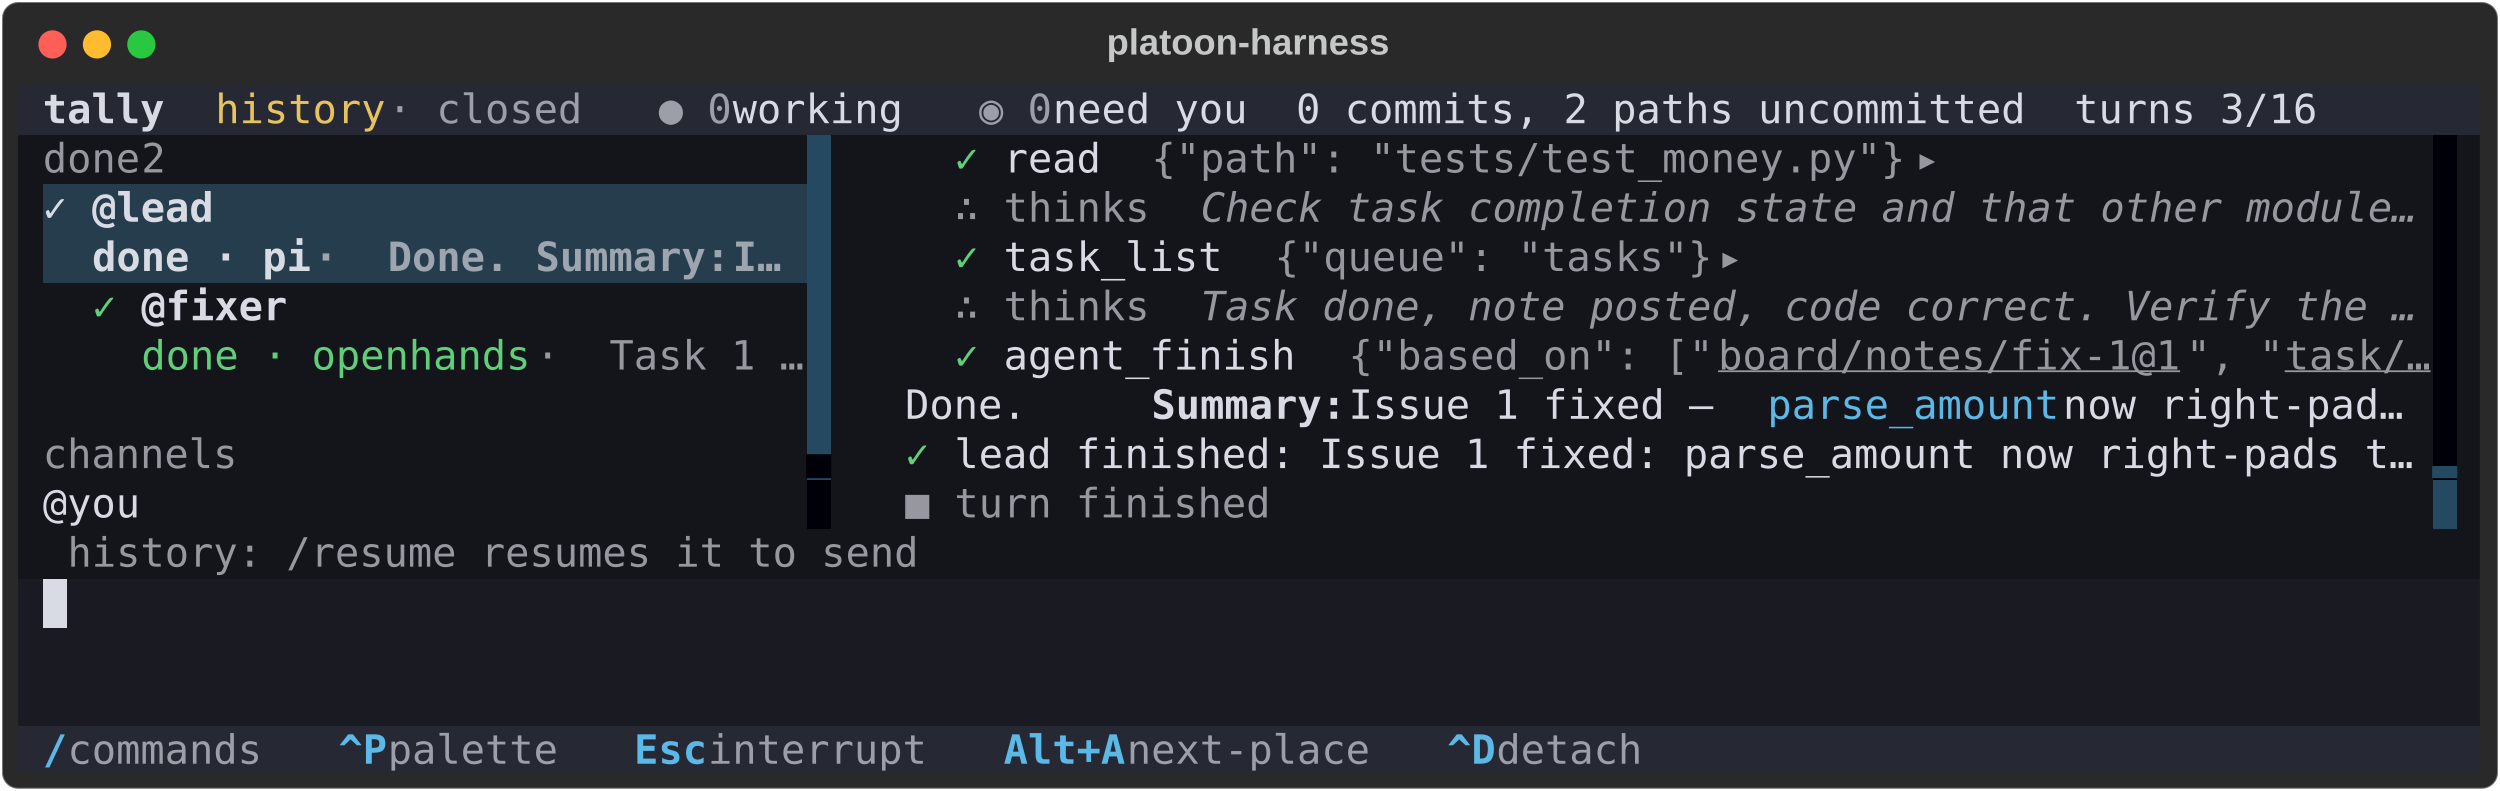
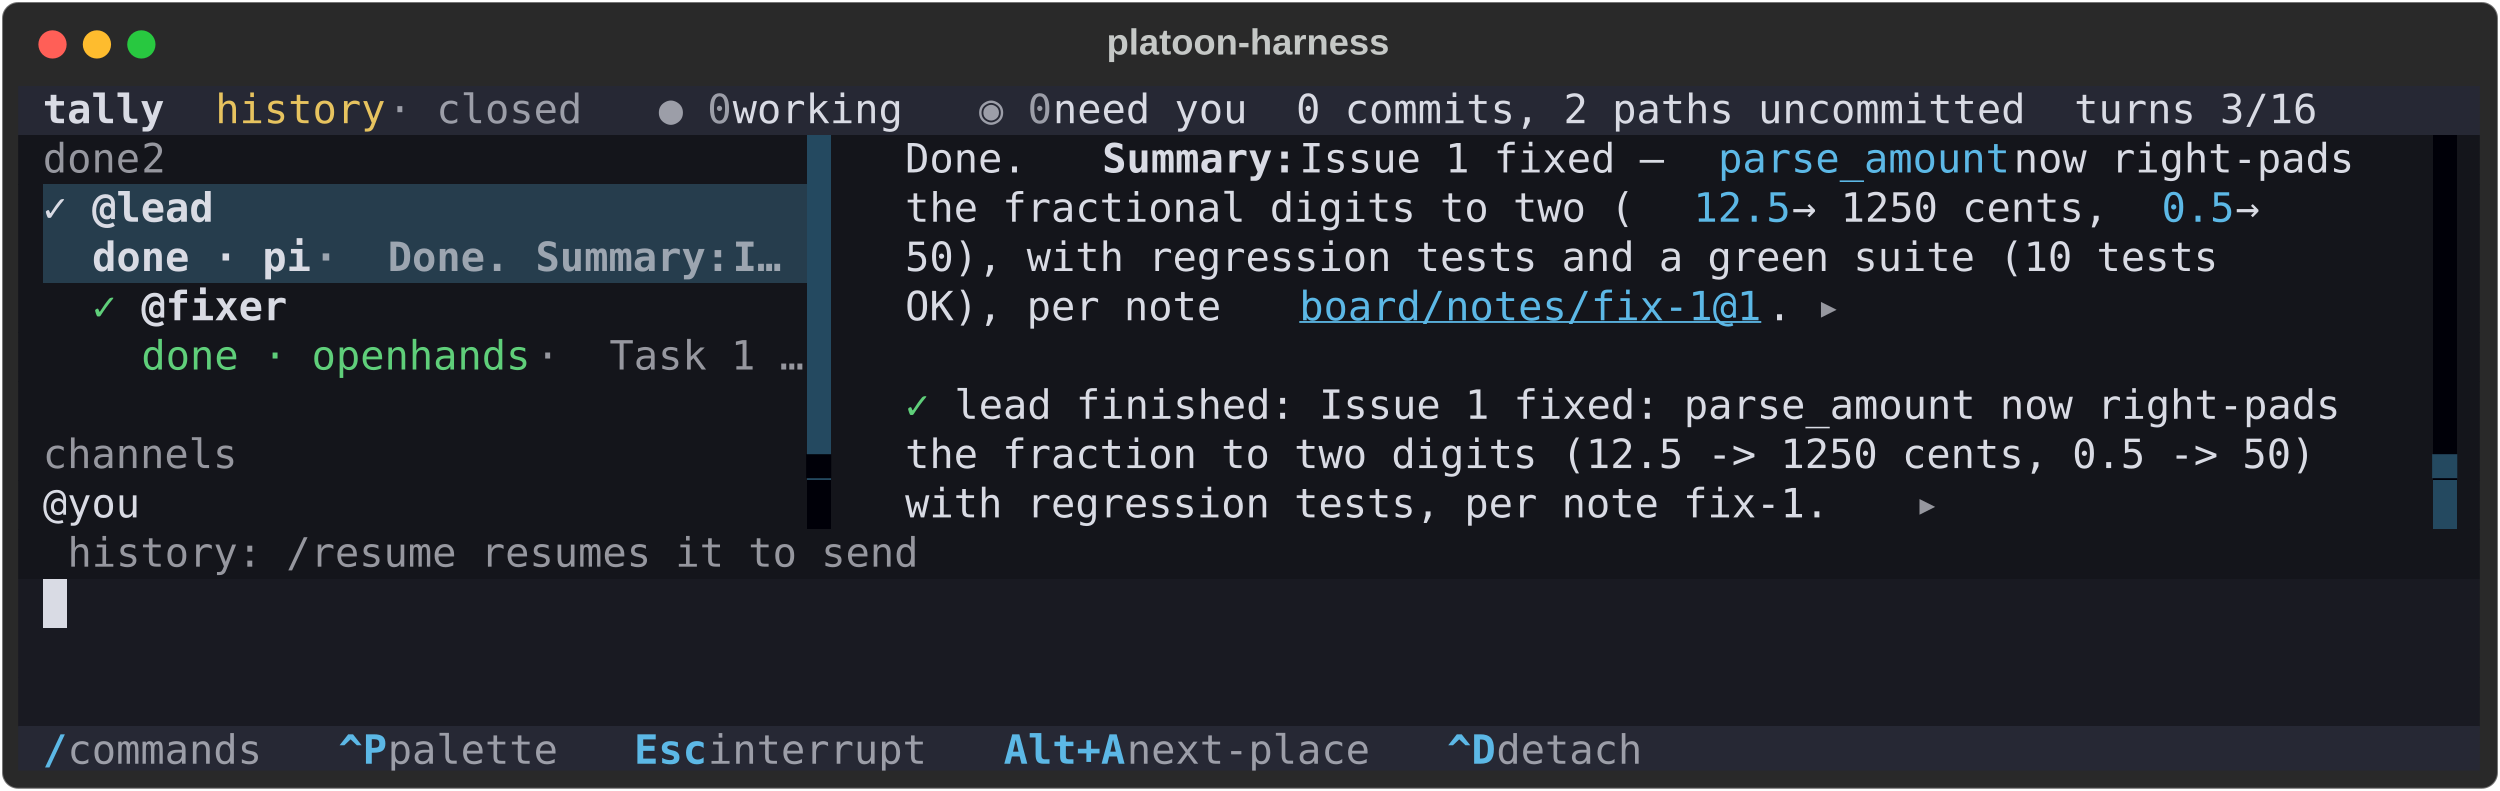
<svg xmlns="http://www.w3.org/2000/svg" class="rich-terminal" viewBox="0 0 1238 391.6">
  <style>

    @font-face {
        font-family: "Fira Code";
        src: local("FiraCode-Regular"),
                url("https://cdnjs.cloudflare.com/ajax/libs/firacode/6.2.0/woff2/FiraCode-Regular.woff2") format("woff2"),
                url("https://cdnjs.cloudflare.com/ajax/libs/firacode/6.2.0/woff/FiraCode-Regular.woff") format("woff");
        font-style: normal;
        font-weight: 400;
    }
    @font-face {
        font-family: "Fira Code";
        src: local("FiraCode-Bold"),
                url("https://cdnjs.cloudflare.com/ajax/libs/firacode/6.2.0/woff2/FiraCode-Bold.woff2") format("woff2"),
                url("https://cdnjs.cloudflare.com/ajax/libs/firacode/6.2.0/woff/FiraCode-Bold.woff") format("woff");
        font-style: bold;
        font-weight: 700;
    }

-     .terminal-1933300538-matrix {
+     .terminal-4139221237-matrix {
        font-family: Fira Code, monospace;
        font-size: 20px;
        line-height: 24.4px;
        font-variant-east-asian: full-width;
    }

-     .terminal-1933300538-title {
+     .terminal-4139221237-title {
        font-size: 18px;
        font-weight: bold;
        font-family: arial;
    }

-     .terminal-1933300538-r1 { fill: #c5c8c6 }
- .terminal-1933300538-r2 { fill: #d9dbe4;font-weight: bold }
- .terminal-1933300538-r3 { fill: #d9dbe4 }
- .terminal-1933300538-r4 { fill: #e7c35f }
- .terminal-1933300538-r5 { fill: #9c9ea8 }
- .terminal-1933300538-r6 { fill: #96979f }
- .terminal-1933300538-r7 { fill: #14151b }
- .terminal-1933300538-r8 { fill: #5fcf7a }
- .terminal-1933300538-r9 { fill: #96979f;font-style: italic; }
- .terminal-1933300538-r10 { fill: #9ca5b0;font-weight: bold }
- .terminal-1933300538-r11 { fill: #96979f;text-decoration: underline; }
- .terminal-1933300538-r12 { fill: #5cb8e6 }
- .terminal-1933300538-r13 { fill: #000008 }
- .terminal-1933300538-r14 { fill: #244960 }
- .terminal-1933300538-r15 { fill: #5cb8e6;font-weight: bold }
+     .terminal-4139221237-r1 { fill: #c5c8c6 }
+ .terminal-4139221237-r2 { fill: #d9dbe4;font-weight: bold }
+ .terminal-4139221237-r3 { fill: #d9dbe4 }
+ .terminal-4139221237-r4 { fill: #e7c35f }
+ .terminal-4139221237-r5 { fill: #9c9ea8 }
+ .terminal-4139221237-r6 { fill: #96979f }
+ .terminal-4139221237-r7 { fill: #14151b }
+ .terminal-4139221237-r8 { fill: #5cb8e6 }
+ .terminal-4139221237-r9 { fill: #9ca5b0;font-weight: bold }
+ .terminal-4139221237-r10 { fill: #5fcf7a }
+ .terminal-4139221237-r11 { fill: #5cb8e6;text-decoration: underline; }
+ .terminal-4139221237-r12 { fill: #000008 }
+ .terminal-4139221237-r13 { fill: #244960 }
+ .terminal-4139221237-r14 { fill: #5cb8e6;font-weight: bold }
    </style>
  <defs>
-     <clipPath id="terminal-1933300538-clip-terminal">
+     <clipPath id="terminal-4139221237-clip-terminal">
      <rect x="0" y="0" width="1219.0" height="340.6" />
    </clipPath>
-     <clipPath id="terminal-1933300538-line-0">
+     <clipPath id="terminal-4139221237-line-0">
      <rect x="0" y="1.5" width="1220" height="24.65" />
    </clipPath>
-     <clipPath id="terminal-1933300538-line-1">
+     <clipPath id="terminal-4139221237-line-1">
      <rect x="0" y="25.9" width="1220" height="24.65" />
    </clipPath>
-     <clipPath id="terminal-1933300538-line-2">
+     <clipPath id="terminal-4139221237-line-2">
      <rect x="0" y="50.3" width="1220" height="24.65" />
    </clipPath>
-     <clipPath id="terminal-1933300538-line-3">
+     <clipPath id="terminal-4139221237-line-3">
      <rect x="0" y="74.7" width="1220" height="24.65" />
    </clipPath>
-     <clipPath id="terminal-1933300538-line-4">
+     <clipPath id="terminal-4139221237-line-4">
      <rect x="0" y="99.1" width="1220" height="24.65" />
    </clipPath>
-     <clipPath id="terminal-1933300538-line-5">
+     <clipPath id="terminal-4139221237-line-5">
      <rect x="0" y="123.5" width="1220" height="24.65" />
    </clipPath>
-     <clipPath id="terminal-1933300538-line-6">
+     <clipPath id="terminal-4139221237-line-6">
      <rect x="0" y="147.9" width="1220" height="24.65" />
    </clipPath>
-     <clipPath id="terminal-1933300538-line-7">
+     <clipPath id="terminal-4139221237-line-7">
      <rect x="0" y="172.3" width="1220" height="24.65" />
    </clipPath>
-     <clipPath id="terminal-1933300538-line-8">
+     <clipPath id="terminal-4139221237-line-8">
      <rect x="0" y="196.7" width="1220" height="24.65" />
    </clipPath>
-     <clipPath id="terminal-1933300538-line-9">
+     <clipPath id="terminal-4139221237-line-9">
      <rect x="0" y="221.1" width="1220" height="24.65" />
    </clipPath>
-     <clipPath id="terminal-1933300538-line-10">
+     <clipPath id="terminal-4139221237-line-10">
      <rect x="0" y="245.5" width="1220" height="24.65" />
    </clipPath>
-     <clipPath id="terminal-1933300538-line-11">
+     <clipPath id="terminal-4139221237-line-11">
      <rect x="0" y="269.9" width="1220" height="24.65" />
    </clipPath>
-     <clipPath id="terminal-1933300538-line-12">
+     <clipPath id="terminal-4139221237-line-12">
      <rect x="0" y="294.3" width="1220" height="24.65" />
    </clipPath>
  </defs>
  <rect fill="#292929" stroke="rgba(255,255,255,0.35)" stroke-width="1" x="1" y="1" width="1236" height="389.6" rx="8" />
-   <text class="terminal-1933300538-title" fill="#c5c8c6" text-anchor="middle" x="618" y="27">platoon-harness</text>
+   <text class="terminal-4139221237-title" fill="#c5c8c6" text-anchor="middle" x="618" y="27">platoon-harness</text>
  <g transform="translate(26,22)">
    <circle cx="0" cy="0" r="7" fill="#ff5f57" />
    <circle cx="22" cy="0" r="7" fill="#febc2e" />
    <circle cx="44" cy="0" r="7" fill="#28c840" />
  </g>
-   <g transform="translate(9, 41)" clip-path="url(#terminal-1933300538-clip-terminal)">
+   <g transform="translate(9, 41)" clip-path="url(#terminal-4139221237-clip-terminal)">
    <rect fill="#262834" x="0" y="1.5" width="12.2" height="24.65" shape-rendering="crispEdges" />
    <rect fill="#262834" x="12.2" y="1.5" width="61" height="24.65" shape-rendering="crispEdges" />
    <rect fill="#262834" x="73.2" y="1.5" width="24.4" height="24.65" shape-rendering="crispEdges" />
    <rect fill="#262834" x="97.6" y="1.5" width="85.4" height="24.65" shape-rendering="crispEdges" />
    <rect fill="#262834" x="183" y="1.5" width="109.8" height="24.65" shape-rendering="crispEdges" />
    <rect fill="#262834" x="292.8" y="1.5" width="24.4" height="24.65" shape-rendering="crispEdges" />
    <rect fill="#262834" x="317.2" y="1.5" width="36.6" height="24.65" shape-rendering="crispEdges" />
    <rect fill="#262834" x="353.8" y="1.5" width="122" height="24.65" shape-rendering="crispEdges" />
    <rect fill="#262834" x="475.8" y="1.5" width="36.6" height="24.65" shape-rendering="crispEdges" />
    <rect fill="#262834" x="512.4" y="1.5" width="646.6" height="24.65" shape-rendering="crispEdges" />
    <rect fill="#262834" x="1159" y="1.5" width="61" height="24.65" shape-rendering="crispEdges" />
    <rect fill="#14151b" x="0" y="25.9" width="12.2" height="24.65" shape-rendering="crispEdges" />
    <rect fill="#14151b" x="12.2" y="25.9" width="48.8" height="24.65" shape-rendering="crispEdges" />
    <rect fill="#14151b" x="61" y="25.9" width="36.6" height="24.65" shape-rendering="crispEdges" />
    <rect fill="#14151b" x="97.6" y="25.9" width="292.8" height="24.65" shape-rendering="crispEdges" />
    <rect fill="#244960" x="390.4" y="25.9" width="12.2" height="24.65" shape-rendering="crispEdges" />
    <rect fill="#14151b" x="402.6" y="25.9" width="12.2" height="24.65" shape-rendering="crispEdges" />
    <rect fill="#14151b" x="414.8" y="25.9" width="0" height="24.65" shape-rendering="crispEdges" />
-     <rect fill="#14151b" x="414.8" y="25.9" width="24.4" height="24.65" shape-rendering="crispEdges" />
-     <rect fill="#14151b" x="439.2" y="25.9" width="24.4" height="24.65" shape-rendering="crispEdges" />
-     <rect fill="#14151b" x="463.6" y="25.9" width="24.4" height="24.65" shape-rendering="crispEdges" />
-     <rect fill="#14151b" x="488" y="25.9" width="73.2" height="24.65" shape-rendering="crispEdges" />
-     <rect fill="#14151b" x="561.2" y="25.9" width="378.2" height="24.65" shape-rendering="crispEdges" />
-     <rect fill="#14151b" x="939.4" y="25.9" width="24.4" height="24.65" shape-rendering="crispEdges" />
-     <rect fill="#14151b" x="963.8" y="25.9" width="231.8" height="24.65" shape-rendering="crispEdges" />
+     <rect fill="#14151b" x="414.8" y="25.9" width="12.2" height="24.65" shape-rendering="crispEdges" />
+     <rect fill="#14151b" x="427" y="25.9" width="12.2" height="24.65" shape-rendering="crispEdges" />
+     <rect fill="#14151b" x="439.2" y="25.9" width="97.6" height="24.65" shape-rendering="crispEdges" />
+     <rect fill="#14151b" x="536.8" y="25.9" width="97.6" height="24.65" shape-rendering="crispEdges" />
+     <rect fill="#14151b" x="634.4" y="25.9" width="207.4" height="24.65" shape-rendering="crispEdges" />
+     <rect fill="#14151b" x="841.8" y="25.9" width="146.4" height="24.65" shape-rendering="crispEdges" />
+     <rect fill="#14151b" x="988.2" y="25.9" width="183" height="24.65" shape-rendering="crispEdges" />
+     <rect fill="#14151b" x="1171.2" y="25.9" width="24.4" height="24.65" shape-rendering="crispEdges" />
    <rect fill="#000008" x="1195.6" y="25.9" width="12.2" height="24.65" shape-rendering="crispEdges" />
    <rect fill="#14151b" x="1207.8" y="25.9" width="12.2" height="24.65" shape-rendering="crispEdges" />
    <rect fill="#14151b" x="0" y="50.3" width="12.2" height="24.65" shape-rendering="crispEdges" />
    <rect fill="#263d4d" x="12.2" y="50.3" width="24.4" height="24.65" shape-rendering="crispEdges" />
    <rect fill="#263d4d" x="36.6" y="50.3" width="61" height="24.65" shape-rendering="crispEdges" />
    <rect fill="#263d4d" x="97.6" y="50.3" width="292.8" height="24.65" shape-rendering="crispEdges" />
    <rect fill="#244960" x="390.4" y="50.3" width="12.2" height="24.65" shape-rendering="crispEdges" />
-     <rect fill="#14151b" x="402.6" y="50.3" width="36.6" height="24.65" shape-rendering="crispEdges" />
-     <rect fill="#14151b" x="439.2" y="50.3" width="24.4" height="24.65" shape-rendering="crispEdges" />
-     <rect fill="#14151b" x="463.6" y="50.3" width="24.4" height="24.65" shape-rendering="crispEdges" />
-     <rect fill="#14151b" x="488" y="50.3" width="97.6" height="24.65" shape-rendering="crispEdges" />
-     <rect fill="#14151b" x="585.6" y="50.3" width="610" height="24.65" shape-rendering="crispEdges" />
+     <rect fill="#14151b" x="402.6" y="50.3" width="24.4" height="24.65" shape-rendering="crispEdges" />
+     <rect fill="#14151b" x="427" y="50.3" width="12.2" height="24.65" shape-rendering="crispEdges" />
+     <rect fill="#14151b" x="439.2" y="50.3" width="390.4" height="24.65" shape-rendering="crispEdges" />
+     <rect fill="#14151b" x="829.6" y="50.3" width="48.8" height="24.65" shape-rendering="crispEdges" />
+     <rect fill="#14151b" x="878.4" y="50.3" width="183" height="24.65" shape-rendering="crispEdges" />
+     <rect fill="#14151b" x="1061.4" y="50.3" width="36.6" height="24.65" shape-rendering="crispEdges" />
+     <rect fill="#14151b" x="1098" y="50.3" width="24.4" height="24.65" shape-rendering="crispEdges" />
+     <rect fill="#14151b" x="1122.4" y="50.3" width="73.2" height="24.65" shape-rendering="crispEdges" />
    <rect fill="#000008" x="1195.6" y="50.3" width="12.2" height="24.65" shape-rendering="crispEdges" />
    <rect fill="#14151b" x="1207.8" y="50.3" width="12.2" height="24.65" shape-rendering="crispEdges" />
    <rect fill="#14151b" x="0" y="74.7" width="12.2" height="24.65" shape-rendering="crispEdges" />
    <rect fill="#263d4d" x="12.2" y="74.7" width="24.4" height="24.65" shape-rendering="crispEdges" />
    <rect fill="#263d4d" x="36.6" y="74.7" width="109.8" height="24.65" shape-rendering="crispEdges" />
    <rect fill="#263d4d" x="146.4" y="74.7" width="36.6" height="24.65" shape-rendering="crispEdges" />
    <rect fill="#263d4d" x="183" y="74.7" width="73.2" height="24.65" shape-rendering="crispEdges" />
    <rect fill="#263d4d" x="256.2" y="74.7" width="97.6" height="24.65" shape-rendering="crispEdges" />
    <rect fill="#263d4d" x="353.8" y="74.7" width="36.6" height="24.65" shape-rendering="crispEdges" />
    <rect fill="#244960" x="390.4" y="74.7" width="12.2" height="24.65" shape-rendering="crispEdges" />
-     <rect fill="#14151b" x="402.6" y="74.7" width="36.6" height="24.65" shape-rendering="crispEdges" />
-     <rect fill="#14151b" x="439.2" y="74.7" width="24.4" height="24.65" shape-rendering="crispEdges" />
-     <rect fill="#14151b" x="463.6" y="74.7" width="24.4" height="24.65" shape-rendering="crispEdges" />
-     <rect fill="#14151b" x="488" y="74.7" width="134.2" height="24.65" shape-rendering="crispEdges" />
-     <rect fill="#14151b" x="622.2" y="74.7" width="219.6" height="24.65" shape-rendering="crispEdges" />
-     <rect fill="#14151b" x="841.8" y="74.7" width="24.4" height="24.65" shape-rendering="crispEdges" />
-     <rect fill="#14151b" x="866.2" y="74.7" width="329.4" height="24.65" shape-rendering="crispEdges" />
+     <rect fill="#14151b" x="402.6" y="74.7" width="24.4" height="24.65" shape-rendering="crispEdges" />
+     <rect fill="#14151b" x="427" y="74.7" width="12.2" height="24.65" shape-rendering="crispEdges" />
+     <rect fill="#14151b" x="439.2" y="74.7" width="683.2" height="24.65" shape-rendering="crispEdges" />
+     <rect fill="#14151b" x="1122.4" y="74.7" width="73.2" height="24.65" shape-rendering="crispEdges" />
    <rect fill="#000008" x="1195.6" y="74.7" width="12.2" height="24.65" shape-rendering="crispEdges" />
    <rect fill="#14151b" x="1207.8" y="74.7" width="12.2" height="24.65" shape-rendering="crispEdges" />
    <rect fill="#14151b" x="0" y="99.1" width="12.2" height="24.65" shape-rendering="crispEdges" />
    <rect fill="#14151b" x="12.2" y="99.1" width="24.4" height="24.65" shape-rendering="crispEdges" />
    <rect fill="#14151b" x="36.6" y="99.1" width="24.4" height="24.65" shape-rendering="crispEdges" />
    <rect fill="#14151b" x="61" y="99.1" width="73.2" height="24.65" shape-rendering="crispEdges" />
    <rect fill="#14151b" x="134.2" y="99.1" width="256.2" height="24.65" shape-rendering="crispEdges" />
    <rect fill="#244960" x="390.4" y="99.1" width="12.2" height="24.65" shape-rendering="crispEdges" />
-     <rect fill="#14151b" x="402.6" y="99.1" width="36.6" height="24.65" shape-rendering="crispEdges" />
-     <rect fill="#14151b" x="439.2" y="99.1" width="24.4" height="24.65" shape-rendering="crispEdges" />
-     <rect fill="#14151b" x="463.6" y="99.1" width="24.4" height="24.65" shape-rendering="crispEdges" />
-     <rect fill="#14151b" x="488" y="99.1" width="97.6" height="24.65" shape-rendering="crispEdges" />
-     <rect fill="#14151b" x="585.6" y="99.1" width="610" height="24.65" shape-rendering="crispEdges" />
+     <rect fill="#14151b" x="402.6" y="99.1" width="24.4" height="24.65" shape-rendering="crispEdges" />
+     <rect fill="#14151b" x="427" y="99.1" width="12.2" height="24.65" shape-rendering="crispEdges" />
+     <rect fill="#14151b" x="439.2" y="99.1" width="195.2" height="24.65" shape-rendering="crispEdges" />
+     <rect fill="#14151b" x="634.4" y="99.1" width="231.8" height="24.65" shape-rendering="crispEdges" />
+     <rect fill="#14151b" x="866.2" y="99.1" width="12.2" height="24.65" shape-rendering="crispEdges" />
+     <rect fill="#14151b" x="878.4" y="99.1" width="12.2" height="24.65" shape-rendering="crispEdges" />
+     <rect fill="#14151b" x="890.6" y="99.1" width="12.2" height="24.65" shape-rendering="crispEdges" />
+     <rect fill="#14151b" x="902.8" y="99.1" width="292.8" height="24.65" shape-rendering="crispEdges" />
    <rect fill="#000008" x="1195.6" y="99.1" width="12.2" height="24.65" shape-rendering="crispEdges" />
    <rect fill="#14151b" x="1207.8" y="99.1" width="12.2" height="24.65" shape-rendering="crispEdges" />
    <rect fill="#14151b" x="0" y="123.5" width="12.2" height="24.65" shape-rendering="crispEdges" />
    <rect fill="#14151b" x="12.2" y="123.5" width="48.8" height="24.65" shape-rendering="crispEdges" />
    <rect fill="#14151b" x="61" y="123.5" width="195.2" height="24.65" shape-rendering="crispEdges" />
    <rect fill="#14151b" x="256.2" y="123.5" width="36.6" height="24.65" shape-rendering="crispEdges" />
    <rect fill="#14151b" x="292.8" y="123.5" width="97.6" height="24.65" shape-rendering="crispEdges" />
    <rect fill="#244960" x="390.4" y="123.5" width="12.2" height="24.65" shape-rendering="crispEdges" />
-     <rect fill="#14151b" x="402.6" y="123.5" width="36.6" height="24.65" shape-rendering="crispEdges" />
-     <rect fill="#14151b" x="439.2" y="123.5" width="24.4" height="24.65" shape-rendering="crispEdges" />
-     <rect fill="#14151b" x="463.6" y="123.5" width="24.4" height="24.65" shape-rendering="crispEdges" />
-     <rect fill="#14151b" x="488" y="123.5" width="170.8" height="24.65" shape-rendering="crispEdges" />
-     <rect fill="#14151b" x="658.8" y="123.5" width="183" height="24.65" shape-rendering="crispEdges" />
-     <rect fill="#14151b" x="841.8" y="123.5" width="231.8" height="24.65" shape-rendering="crispEdges" />
-     <rect fill="#14151b" x="1073.6" y="123.5" width="48.8" height="24.65" shape-rendering="crispEdges" />
-     <rect fill="#14151b" x="1122.4" y="123.5" width="73.2" height="24.65" shape-rendering="crispEdges" />
+     <rect fill="#14151b" x="402.6" y="123.5" width="24.4" height="24.65" shape-rendering="crispEdges" />
+     <rect fill="#14151b" x="427" y="123.5" width="768.6" height="24.65" shape-rendering="crispEdges" />
    <rect fill="#000008" x="1195.6" y="123.5" width="12.2" height="24.65" shape-rendering="crispEdges" />
    <rect fill="#14151b" x="1207.8" y="123.5" width="12.2" height="24.65" shape-rendering="crispEdges" />
    <rect fill="#14151b" x="0" y="147.9" width="12.2" height="24.65" shape-rendering="crispEdges" />
    <rect fill="#14151b" x="12.2" y="147.9" width="378.2" height="24.65" shape-rendering="crispEdges" />
    <rect fill="#244960" x="390.4" y="147.9" width="12.2" height="24.65" shape-rendering="crispEdges" />
-     <rect fill="#14151b" x="402.6" y="147.9" width="36.6" height="24.65" shape-rendering="crispEdges" />
-     <rect fill="#14151b" x="439.2" y="147.9" width="122" height="24.65" shape-rendering="crispEdges" />
-     <rect fill="#14151b" x="561.2" y="147.9" width="97.6" height="24.65" shape-rendering="crispEdges" />
-     <rect fill="#14151b" x="658.8" y="147.9" width="207.4" height="24.65" shape-rendering="crispEdges" />
-     <rect fill="#14151b" x="866.2" y="147.9" width="146.4" height="24.65" shape-rendering="crispEdges" />
-     <rect fill="#14151b" x="1012.6" y="147.9" width="183" height="24.65" shape-rendering="crispEdges" />
+     <rect fill="#14151b" x="402.6" y="147.9" width="24.4" height="24.65" shape-rendering="crispEdges" />
+     <rect fill="#14151b" x="427" y="147.9" width="12.2" height="24.65" shape-rendering="crispEdges" />
+     <rect fill="#14151b" x="439.2" y="147.9" width="24.4" height="24.65" shape-rendering="crispEdges" />
+     <rect fill="#14151b" x="463.6" y="147.9" width="695.4" height="24.65" shape-rendering="crispEdges" />
+     <rect fill="#14151b" x="1159" y="147.9" width="36.6" height="24.65" shape-rendering="crispEdges" />
    <rect fill="#000008" x="1195.6" y="147.9" width="12.2" height="24.65" shape-rendering="crispEdges" />
    <rect fill="#14151b" x="1207.8" y="147.9" width="12.2" height="24.65" shape-rendering="crispEdges" />
    <rect fill="#14151b" x="0" y="172.3" width="12.2" height="24.65" shape-rendering="crispEdges" />
    <rect fill="#14151b" x="12.2" y="172.3" width="97.6" height="24.65" shape-rendering="crispEdges" />
    <rect fill="#14151b" x="109.8" y="172.3" width="280.6" height="24.65" shape-rendering="crispEdges" />
    <rect fill="#244960" x="390.4" y="172.3" width="12.2" height="24.65" shape-rendering="crispEdges" />
-     <rect fill="#14151b" x="402.6" y="172.3" width="36.6" height="24.65" shape-rendering="crispEdges" />
-     <rect fill="#14151b" x="439.2" y="172.3" width="24.4" height="24.65" shape-rendering="crispEdges" />
-     <rect fill="#14151b" x="463.6" y="172.3" width="732" height="24.65" shape-rendering="crispEdges" />
+     <rect fill="#14151b" x="402.6" y="172.3" width="24.4" height="24.65" shape-rendering="crispEdges" />
+     <rect fill="#14151b" x="427" y="172.3" width="12.2" height="24.65" shape-rendering="crispEdges" />
+     <rect fill="#14151b" x="439.2" y="172.3" width="732" height="24.65" shape-rendering="crispEdges" />
+     <rect fill="#14151b" x="1171.2" y="172.3" width="24.4" height="24.65" shape-rendering="crispEdges" />
    <rect fill="#000008" x="1195.6" y="172.3" width="12.2" height="24.65" shape-rendering="crispEdges" />
    <rect fill="#14151b" x="1207.8" y="172.3" width="12.2" height="24.65" shape-rendering="crispEdges" />
    <rect fill="#14151b" x="0" y="196.7" width="12.2" height="24.65" shape-rendering="crispEdges" />
    <rect fill="#14151b" x="12.2" y="196.7" width="73.2" height="24.65" shape-rendering="crispEdges" />
    <rect fill="#14151b" x="85.4" y="196.7" width="12.2" height="24.65" shape-rendering="crispEdges" />
    <rect fill="#14151b" x="97.6" y="196.7" width="12.2" height="24.65" shape-rendering="crispEdges" />
    <rect fill="#14151b" x="109.8" y="196.7" width="280.6" height="24.65" shape-rendering="crispEdges" />
    <rect fill="#000008" x="390.4" y="196.7" width="12.2" height="24.65" shape-rendering="crispEdges" />
-     <rect fill="#14151b" x="402.6" y="196.7" width="36.6" height="24.65" shape-rendering="crispEdges" />
-     <rect fill="#14151b" x="439.2" y="196.7" width="24.4" height="24.65" shape-rendering="crispEdges" />
-     <rect fill="#14151b" x="463.6" y="196.7" width="158.6" height="24.65" shape-rendering="crispEdges" />
-     <rect fill="#14151b" x="622.2" y="196.7" width="573.4" height="24.65" shape-rendering="crispEdges" />
+     <rect fill="#14151b" x="402.6" y="196.7" width="24.4" height="24.65" shape-rendering="crispEdges" />
+     <rect fill="#14151b" x="427" y="196.7" width="12.2" height="24.65" shape-rendering="crispEdges" />
+     <rect fill="#14151b" x="439.2" y="196.7" width="488" height="24.65" shape-rendering="crispEdges" />
+     <rect fill="#14151b" x="927.2" y="196.7" width="12.2" height="24.65" shape-rendering="crispEdges" />
+     <rect fill="#14151b" x="939.4" y="196.7" width="12.2" height="24.65" shape-rendering="crispEdges" />
+     <rect fill="#14151b" x="951.6" y="196.7" width="244" height="24.65" shape-rendering="crispEdges" />
    <rect fill="#244960" x="1195.6" y="196.7" width="12.2" height="24.65" shape-rendering="crispEdges" />
    <rect fill="#14151b" x="1207.8" y="196.7" width="12.2" height="24.65" shape-rendering="crispEdges" />
    <rect fill="#14151b" x="0" y="221.1" width="24.4" height="24.65" shape-rendering="crispEdges" />
    <rect fill="#14151b" x="24.4" y="221.1" width="427" height="24.65" shape-rendering="crispEdges" />
    <rect fill="#14151b" x="451.4" y="221.1" width="768.6" height="24.65" shape-rendering="crispEdges" />
    <rect fill="#191a22" x="0" y="245.5" width="12.2" height="24.65" shape-rendering="crispEdges" />
    <rect fill="#d9dbe4" x="12.2" y="245.5" width="12.2" height="24.65" shape-rendering="crispEdges" />
    <rect fill="#191a22" x="24.4" y="245.5" width="1183.4" height="24.65" shape-rendering="crispEdges" />
    <rect fill="#191a22" x="1207.8" y="245.5" width="12.2" height="24.65" shape-rendering="crispEdges" />
    <rect fill="#191a22" x="0" y="269.9" width="12.2" height="24.65" shape-rendering="crispEdges" />
    <rect fill="#191a22" x="12.2" y="269.9" width="1195.6" height="24.65" shape-rendering="crispEdges" />
    <rect fill="#191a22" x="1207.8" y="269.9" width="12.2" height="24.65" shape-rendering="crispEdges" />
    <rect fill="#191a22" x="0" y="294.3" width="12.2" height="24.65" shape-rendering="crispEdges" />
    <rect fill="#191a22" x="12.2" y="294.3" width="1195.6" height="24.65" shape-rendering="crispEdges" />
    <rect fill="#191a22" x="1207.8" y="294.3" width="12.2" height="24.65" shape-rendering="crispEdges" />
    <rect fill="#262834" x="0" y="318.7" width="12.2" height="24.65" shape-rendering="crispEdges" />
    <rect fill="#262834" x="12.2" y="318.7" width="12.2" height="24.65" shape-rendering="crispEdges" />
    <rect fill="#262834" x="24.4" y="318.7" width="109.8" height="24.65" shape-rendering="crispEdges" />
    <rect fill="#262834" x="134.2" y="318.7" width="24.4" height="24.65" shape-rendering="crispEdges" />
    <rect fill="#262834" x="158.6" y="318.7" width="24.4" height="24.65" shape-rendering="crispEdges" />
    <rect fill="#262834" x="183" y="318.7" width="97.6" height="24.65" shape-rendering="crispEdges" />
    <rect fill="#262834" x="280.6" y="318.7" width="24.4" height="24.65" shape-rendering="crispEdges" />
    <rect fill="#262834" x="305" y="318.7" width="36.6" height="24.65" shape-rendering="crispEdges" />
    <rect fill="#262834" x="341.6" y="318.7" width="122" height="24.65" shape-rendering="crispEdges" />
    <rect fill="#262834" x="463.6" y="318.7" width="24.4" height="24.65" shape-rendering="crispEdges" />
    <rect fill="#262834" x="488" y="318.7" width="61" height="24.65" shape-rendering="crispEdges" />
    <rect fill="#262834" x="549" y="318.7" width="134.2" height="24.65" shape-rendering="crispEdges" />
    <rect fill="#262834" x="683.2" y="318.7" width="24.4" height="24.65" shape-rendering="crispEdges" />
    <rect fill="#262834" x="707.6" y="318.7" width="24.4" height="24.65" shape-rendering="crispEdges" />
    <rect fill="#262834" x="732" y="318.7" width="85.4" height="24.65" shape-rendering="crispEdges" />
    <rect fill="#262834" x="817.4" y="318.7" width="24.4" height="24.65" shape-rendering="crispEdges" />
    <rect fill="#262834" x="841.8" y="318.7" width="378.2" height="24.65" shape-rendering="crispEdges" />
-     <g class="terminal-1933300538-matrix">
-       <text class="terminal-1933300538-r2" x="12.2" y="20" textLength="61" clip-path="url(#terminal-1933300538-line-0)">tally</text>
-       <text class="terminal-1933300538-r4" x="97.6" y="20" textLength="85.4" clip-path="url(#terminal-1933300538-line-0)">history</text>
-       <text class="terminal-1933300538-r5" x="183" y="20" textLength="109.8" clip-path="url(#terminal-1933300538-line-0)"> · closed</text>
-       <text class="terminal-1933300538-r5" x="317.2" y="20" textLength="36.6" clip-path="url(#terminal-1933300538-line-0)">● 0</text>
-       <text class="terminal-1933300538-r3" x="353.8" y="20" textLength="122" clip-path="url(#terminal-1933300538-line-0)"> working  </text>
-       <text class="terminal-1933300538-r5" x="475.8" y="20" textLength="36.6" clip-path="url(#terminal-1933300538-line-0)">◉ 0</text>
-       <text class="terminal-1933300538-r3" x="512.4" y="20" textLength="646.6" clip-path="url(#terminal-1933300538-line-0)"> need you  0 commits, 2 paths uncommitted  turns 3/16</text>
-       <text class="terminal-1933300538-r1" x="1220" y="20" textLength="12.2" clip-path="url(#terminal-1933300538-line-0)">
- </text>
-       <text class="terminal-1933300538-r6" x="12.2" y="44.4" textLength="48.8" clip-path="url(#terminal-1933300538-line-1)">done</text>
-       <text class="terminal-1933300538-r6" x="61" y="44.4" textLength="36.6" clip-path="url(#terminal-1933300538-line-1)">  2</text>
-       <text class="terminal-1933300538-r8" x="463.6" y="44.4" textLength="24.4" clip-path="url(#terminal-1933300538-line-1)">✓ </text>
-       <text class="terminal-1933300538-r3" x="488" y="44.4" textLength="73.2" clip-path="url(#terminal-1933300538-line-1)">read  </text>
-       <text class="terminal-1933300538-r6" x="561.2" y="44.4" textLength="378.2" clip-path="url(#terminal-1933300538-line-1)">{"path": "tests/test_money.py"}</text>
-       <text class="terminal-1933300538-r6" x="939.4" y="44.4" textLength="24.4" clip-path="url(#terminal-1933300538-line-1)"> ▸</text>
-       <text class="terminal-1933300538-r1" x="1220" y="44.4" textLength="12.2" clip-path="url(#terminal-1933300538-line-1)">
- </text>
-       <text class="terminal-1933300538-r2" x="12.2" y="68.8" textLength="24.4" clip-path="url(#terminal-1933300538-line-2)">✓ </text>
-       <text class="terminal-1933300538-r2" x="36.6" y="68.8" textLength="61" clip-path="url(#terminal-1933300538-line-2)">@lead</text>
-       <text class="terminal-1933300538-r6" x="463.6" y="68.8" textLength="24.4" clip-path="url(#terminal-1933300538-line-2)">∴ </text>
-       <text class="terminal-1933300538-r6" x="488" y="68.8" textLength="97.6" clip-path="url(#terminal-1933300538-line-2)">thinks  </text>
-       <text class="terminal-1933300538-r9" x="585.6" y="68.8" textLength="610" clip-path="url(#terminal-1933300538-line-2)">Check task completion state and that other module…</text>
-       <text class="terminal-1933300538-r1" x="1220" y="68.8" textLength="12.2" clip-path="url(#terminal-1933300538-line-2)">
- </text>
-       <text class="terminal-1933300538-r2" x="36.6" y="93.2" textLength="109.8" clip-path="url(#terminal-1933300538-line-3)">done · pi</text>
-       <text class="terminal-1933300538-r10" x="146.4" y="93.2" textLength="36.6" clip-path="url(#terminal-1933300538-line-3)"> · </text>
-       <text class="terminal-1933300538-r10" x="183" y="93.2" textLength="73.2" clip-path="url(#terminal-1933300538-line-3)">Done. </text>
-       <text class="terminal-1933300538-r10" x="256.2" y="93.2" textLength="97.6" clip-path="url(#terminal-1933300538-line-3)">Summary:</text>
-       <text class="terminal-1933300538-r10" x="353.8" y="93.2" textLength="36.6" clip-path="url(#terminal-1933300538-line-3)"> I…</text>
-       <text class="terminal-1933300538-r8" x="463.6" y="93.2" textLength="24.4" clip-path="url(#terminal-1933300538-line-3)">✓ </text>
-       <text class="terminal-1933300538-r3" x="488" y="93.2" textLength="134.2" clip-path="url(#terminal-1933300538-line-3)">task_list  </text>
-       <text class="terminal-1933300538-r6" x="622.2" y="93.2" textLength="219.6" clip-path="url(#terminal-1933300538-line-3)">{"queue": "tasks"}</text>
-       <text class="terminal-1933300538-r6" x="841.8" y="93.2" textLength="24.4" clip-path="url(#terminal-1933300538-line-3)"> ▸</text>
-       <text class="terminal-1933300538-r1" x="1220" y="93.2" textLength="12.2" clip-path="url(#terminal-1933300538-line-3)">
- </text>
-       <text class="terminal-1933300538-r8" x="36.6" y="117.6" textLength="24.4" clip-path="url(#terminal-1933300538-line-4)">✓ </text>
-       <text class="terminal-1933300538-r2" x="61" y="117.6" textLength="73.2" clip-path="url(#terminal-1933300538-line-4)">@fixer</text>
-       <text class="terminal-1933300538-r6" x="463.6" y="117.6" textLength="24.4" clip-path="url(#terminal-1933300538-line-4)">∴ </text>
-       <text class="terminal-1933300538-r6" x="488" y="117.6" textLength="97.6" clip-path="url(#terminal-1933300538-line-4)">thinks  </text>
-       <text class="terminal-1933300538-r9" x="585.6" y="117.6" textLength="610" clip-path="url(#terminal-1933300538-line-4)">Task done, note posted, code correct. Verify the …</text>
-       <text class="terminal-1933300538-r1" x="1220" y="117.6" textLength="12.2" clip-path="url(#terminal-1933300538-line-4)">
- </text>
-       <text class="terminal-1933300538-r8" x="61" y="142" textLength="195.2" clip-path="url(#terminal-1933300538-line-5)">done · openhands</text>
-       <text class="terminal-1933300538-r6" x="256.2" y="142" textLength="36.6" clip-path="url(#terminal-1933300538-line-5)"> · </text>
-       <text class="terminal-1933300538-r6" x="292.8" y="142" textLength="97.6" clip-path="url(#terminal-1933300538-line-5)">Task 1 …</text>
-       <text class="terminal-1933300538-r8" x="463.6" y="142" textLength="24.4" clip-path="url(#terminal-1933300538-line-5)">✓ </text>
-       <text class="terminal-1933300538-r3" x="488" y="142" textLength="170.8" clip-path="url(#terminal-1933300538-line-5)">agent_finish  </text>
-       <text class="terminal-1933300538-r6" x="658.8" y="142" textLength="183" clip-path="url(#terminal-1933300538-line-5)">{"based_on": ["</text>
-       <text class="terminal-1933300538-r11" x="841.8" y="142" textLength="231.8" clip-path="url(#terminal-1933300538-line-5)">board/notes/fix-1@1</text>
-       <text class="terminal-1933300538-r6" x="1073.6" y="142" textLength="48.8" clip-path="url(#terminal-1933300538-line-5)">", "</text>
-       <text class="terminal-1933300538-r11" x="1122.4" y="142" textLength="73.2" clip-path="url(#terminal-1933300538-line-5)">task/…</text>
-       <text class="terminal-1933300538-r1" x="1220" y="142" textLength="12.2" clip-path="url(#terminal-1933300538-line-5)">
- </text>
-       <text class="terminal-1933300538-r3" x="439.2" y="166.4" textLength="122" clip-path="url(#terminal-1933300538-line-6)">    Done. </text>
-       <text class="terminal-1933300538-r2" x="561.2" y="166.4" textLength="97.6" clip-path="url(#terminal-1933300538-line-6)">Summary:</text>
-       <text class="terminal-1933300538-r3" x="658.8" y="166.4" textLength="207.4" clip-path="url(#terminal-1933300538-line-6)"> Issue 1 fixed — </text>
-       <text class="terminal-1933300538-r12" x="866.2" y="166.4" textLength="146.4" clip-path="url(#terminal-1933300538-line-6)">parse_amount</text>
-       <text class="terminal-1933300538-r3" x="1012.6" y="166.4" textLength="183" clip-path="url(#terminal-1933300538-line-6)"> now right-pad…</text>
-       <text class="terminal-1933300538-r1" x="1220" y="166.4" textLength="12.2" clip-path="url(#terminal-1933300538-line-6)">
- </text>
-       <text class="terminal-1933300538-r6" x="12.2" y="190.8" textLength="97.6" clip-path="url(#terminal-1933300538-line-7)">channels</text>
-       <text class="terminal-1933300538-r13" x="390.4" y="190.8" textLength="12.2" clip-path="url(#terminal-1933300538-line-7)">▄</text>
-       <text class="terminal-1933300538-r8" x="439.2" y="190.8" textLength="24.4" clip-path="url(#terminal-1933300538-line-7)">✓ </text>
-       <text class="terminal-1933300538-r3" x="463.6" y="190.8" textLength="732" clip-path="url(#terminal-1933300538-line-7)">lead finished: Issue 1 fixed: parse_amount now right-pads t…</text>
-       <text class="terminal-1933300538-r14" x="1195.6" y="190.8" textLength="12.2" clip-path="url(#terminal-1933300538-line-7)">▂</text>
-       <text class="terminal-1933300538-r1" x="1220" y="190.8" textLength="12.2" clip-path="url(#terminal-1933300538-line-7)">
- </text>
-       <text class="terminal-1933300538-r3" x="12.2" y="215.2" textLength="73.2" clip-path="url(#terminal-1933300538-line-8)">  @you</text>
-       <text class="terminal-1933300538-r6" x="439.2" y="215.2" textLength="24.4" clip-path="url(#terminal-1933300538-line-8)">■ </text>
-       <text class="terminal-1933300538-r6" x="463.6" y="215.2" textLength="158.6" clip-path="url(#terminal-1933300538-line-8)">turn finished</text>
-       <text class="terminal-1933300538-r1" x="1220" y="215.2" textLength="12.2" clip-path="url(#terminal-1933300538-line-8)">
- </text>
-       <text class="terminal-1933300538-r6" x="24.4" y="239.6" textLength="427" clip-path="url(#terminal-1933300538-line-9)">history: /resume resumes it to send</text>
-       <text class="terminal-1933300538-r1" x="1220" y="239.6" textLength="12.2" clip-path="url(#terminal-1933300538-line-9)">
- </text>
-       <text class="terminal-1933300538-r1" x="1220" y="264" textLength="12.2" clip-path="url(#terminal-1933300538-line-10)">
- </text>
-       <text class="terminal-1933300538-r1" x="1220" y="288.4" textLength="12.2" clip-path="url(#terminal-1933300538-line-11)">
- </text>
-       <text class="terminal-1933300538-r1" x="1220" y="312.8" textLength="12.2" clip-path="url(#terminal-1933300538-line-12)">
- </text>
-       <text class="terminal-1933300538-r15" x="12.2" y="337.2" textLength="12.2" clip-path="url(#terminal-1933300538-line-13)">/</text>
-       <text class="terminal-1933300538-r5" x="24.4" y="337.2" textLength="109.8" clip-path="url(#terminal-1933300538-line-13)"> commands</text>
-       <text class="terminal-1933300538-r15" x="158.6" y="337.2" textLength="24.4" clip-path="url(#terminal-1933300538-line-13)">^P</text>
-       <text class="terminal-1933300538-r5" x="183" y="337.2" textLength="97.6" clip-path="url(#terminal-1933300538-line-13)"> palette</text>
-       <text class="terminal-1933300538-r15" x="305" y="337.2" textLength="36.6" clip-path="url(#terminal-1933300538-line-13)">Esc</text>
-       <text class="terminal-1933300538-r5" x="341.6" y="337.2" textLength="122" clip-path="url(#terminal-1933300538-line-13)"> interrupt</text>
-       <text class="terminal-1933300538-r15" x="488" y="337.2" textLength="61" clip-path="url(#terminal-1933300538-line-13)">Alt+A</text>
-       <text class="terminal-1933300538-r5" x="549" y="337.2" textLength="134.2" clip-path="url(#terminal-1933300538-line-13)"> next-place</text>
-       <text class="terminal-1933300538-r15" x="707.6" y="337.2" textLength="24.4" clip-path="url(#terminal-1933300538-line-13)">^D</text>
-       <text class="terminal-1933300538-r5" x="732" y="337.2" textLength="85.4" clip-path="url(#terminal-1933300538-line-13)"> detach</text>
+     <g class="terminal-4139221237-matrix">
+       <text class="terminal-4139221237-r2" x="12.2" y="20" textLength="61" clip-path="url(#terminal-4139221237-line-0)">tally</text>
+       <text class="terminal-4139221237-r4" x="97.6" y="20" textLength="85.4" clip-path="url(#terminal-4139221237-line-0)">history</text>
+       <text class="terminal-4139221237-r5" x="183" y="20" textLength="109.8" clip-path="url(#terminal-4139221237-line-0)"> · closed</text>
+       <text class="terminal-4139221237-r5" x="317.2" y="20" textLength="36.6" clip-path="url(#terminal-4139221237-line-0)">● 0</text>
+       <text class="terminal-4139221237-r3" x="353.8" y="20" textLength="122" clip-path="url(#terminal-4139221237-line-0)"> working  </text>
+       <text class="terminal-4139221237-r5" x="475.8" y="20" textLength="36.6" clip-path="url(#terminal-4139221237-line-0)">◉ 0</text>
+       <text class="terminal-4139221237-r3" x="512.4" y="20" textLength="646.6" clip-path="url(#terminal-4139221237-line-0)"> need you  0 commits, 2 paths uncommitted  turns 3/16</text>
+       <text class="terminal-4139221237-r1" x="1220" y="20" textLength="12.2" clip-path="url(#terminal-4139221237-line-0)">
+ </text>
+       <text class="terminal-4139221237-r6" x="12.2" y="44.4" textLength="48.8" clip-path="url(#terminal-4139221237-line-1)">done</text>
+       <text class="terminal-4139221237-r6" x="61" y="44.4" textLength="36.6" clip-path="url(#terminal-4139221237-line-1)">  2</text>
+       <text class="terminal-4139221237-r3" x="439.2" y="44.4" textLength="97.6" clip-path="url(#terminal-4139221237-line-1)">  Done. </text>
+       <text class="terminal-4139221237-r2" x="536.8" y="44.4" textLength="97.6" clip-path="url(#terminal-4139221237-line-1)">Summary:</text>
+       <text class="terminal-4139221237-r3" x="634.4" y="44.4" textLength="207.4" clip-path="url(#terminal-4139221237-line-1)"> Issue 1 fixed — </text>
+       <text class="terminal-4139221237-r8" x="841.8" y="44.4" textLength="146.4" clip-path="url(#terminal-4139221237-line-1)">parse_amount</text>
+       <text class="terminal-4139221237-r3" x="988.2" y="44.4" textLength="183" clip-path="url(#terminal-4139221237-line-1)"> now right-pads</text>
+       <text class="terminal-4139221237-r1" x="1220" y="44.4" textLength="12.2" clip-path="url(#terminal-4139221237-line-1)">
+ </text>
+       <text class="terminal-4139221237-r2" x="12.2" y="68.8" textLength="24.4" clip-path="url(#terminal-4139221237-line-2)">✓ </text>
+       <text class="terminal-4139221237-r2" x="36.6" y="68.8" textLength="61" clip-path="url(#terminal-4139221237-line-2)">@lead</text>
+       <text class="terminal-4139221237-r3" x="439.2" y="68.8" textLength="390.4" clip-path="url(#terminal-4139221237-line-2)">  the fractional digits to two (</text>
+       <text class="terminal-4139221237-r8" x="829.6" y="68.8" textLength="48.8" clip-path="url(#terminal-4139221237-line-2)">12.5</text>
+       <text class="terminal-4139221237-r3" x="878.4" y="68.8" textLength="183" clip-path="url(#terminal-4139221237-line-2)"> → 1250 cents, </text>
+       <text class="terminal-4139221237-r8" x="1061.4" y="68.8" textLength="36.6" clip-path="url(#terminal-4139221237-line-2)">0.5</text>
+       <text class="terminal-4139221237-r3" x="1098" y="68.8" textLength="24.4" clip-path="url(#terminal-4139221237-line-2)"> →</text>
+       <text class="terminal-4139221237-r1" x="1220" y="68.8" textLength="12.2" clip-path="url(#terminal-4139221237-line-2)">
+ </text>
+       <text class="terminal-4139221237-r2" x="36.6" y="93.2" textLength="109.8" clip-path="url(#terminal-4139221237-line-3)">done · pi</text>
+       <text class="terminal-4139221237-r9" x="146.4" y="93.2" textLength="36.6" clip-path="url(#terminal-4139221237-line-3)"> · </text>
+       <text class="terminal-4139221237-r9" x="183" y="93.2" textLength="73.2" clip-path="url(#terminal-4139221237-line-3)">Done. </text>
+       <text class="terminal-4139221237-r9" x="256.2" y="93.2" textLength="97.6" clip-path="url(#terminal-4139221237-line-3)">Summary:</text>
+       <text class="terminal-4139221237-r9" x="353.8" y="93.2" textLength="36.6" clip-path="url(#terminal-4139221237-line-3)"> I…</text>
+       <text class="terminal-4139221237-r3" x="439.2" y="93.2" textLength="683.2" clip-path="url(#terminal-4139221237-line-3)">  50), with regression tests and a green suite (10 tests</text>
+       <text class="terminal-4139221237-r1" x="1220" y="93.2" textLength="12.2" clip-path="url(#terminal-4139221237-line-3)">
+ </text>
+       <text class="terminal-4139221237-r10" x="36.6" y="117.6" textLength="24.4" clip-path="url(#terminal-4139221237-line-4)">✓ </text>
+       <text class="terminal-4139221237-r2" x="61" y="117.6" textLength="73.2" clip-path="url(#terminal-4139221237-line-4)">@fixer</text>
+       <text class="terminal-4139221237-r3" x="439.2" y="117.6" textLength="195.2" clip-path="url(#terminal-4139221237-line-4)">  OK), per note </text>
+       <text class="terminal-4139221237-r11" x="634.4" y="117.6" textLength="231.8" clip-path="url(#terminal-4139221237-line-4)">board/notes/fix-1@1</text>
+       <text class="terminal-4139221237-r3" x="866.2" y="117.6" textLength="12.2" clip-path="url(#terminal-4139221237-line-4)">.</text>
+       <text class="terminal-4139221237-r6" x="890.6" y="117.6" textLength="12.2" clip-path="url(#terminal-4139221237-line-4)">▸</text>
+       <text class="terminal-4139221237-r1" x="1220" y="117.6" textLength="12.2" clip-path="url(#terminal-4139221237-line-4)">
+ </text>
+       <text class="terminal-4139221237-r10" x="61" y="142" textLength="195.2" clip-path="url(#terminal-4139221237-line-5)">done · openhands</text>
+       <text class="terminal-4139221237-r6" x="256.2" y="142" textLength="36.6" clip-path="url(#terminal-4139221237-line-5)"> · </text>
+       <text class="terminal-4139221237-r6" x="292.8" y="142" textLength="97.6" clip-path="url(#terminal-4139221237-line-5)">Task 1 …</text>
+       <text class="terminal-4139221237-r1" x="1220" y="142" textLength="12.2" clip-path="url(#terminal-4139221237-line-5)">
+ </text>
+       <text class="terminal-4139221237-r10" x="439.2" y="166.4" textLength="24.4" clip-path="url(#terminal-4139221237-line-6)">✓ </text>
+       <text class="terminal-4139221237-r3" x="463.6" y="166.4" textLength="695.4" clip-path="url(#terminal-4139221237-line-6)">lead finished: Issue 1 fixed: parse_amount now right-pads</text>
+       <text class="terminal-4139221237-r1" x="1220" y="166.4" textLength="12.2" clip-path="url(#terminal-4139221237-line-6)">
+ </text>
+       <text class="terminal-4139221237-r6" x="12.2" y="190.8" textLength="97.6" clip-path="url(#terminal-4139221237-line-7)">channels</text>
+       <text class="terminal-4139221237-r12" x="390.4" y="190.8" textLength="12.2" clip-path="url(#terminal-4139221237-line-7)">▄</text>
+       <text class="terminal-4139221237-r3" x="439.2" y="190.8" textLength="732" clip-path="url(#terminal-4139221237-line-7)">  the fraction to two digits (12.5 -&gt; 1250 cents, 0.5 -&gt; 50)</text>
+       <text class="terminal-4139221237-r13" x="1195.6" y="190.8" textLength="12.2" clip-path="url(#terminal-4139221237-line-7)">▄</text>
+       <text class="terminal-4139221237-r1" x="1220" y="190.8" textLength="12.2" clip-path="url(#terminal-4139221237-line-7)">
+ </text>
+       <text class="terminal-4139221237-r3" x="12.2" y="215.2" textLength="73.2" clip-path="url(#terminal-4139221237-line-8)">  @you</text>
+       <text class="terminal-4139221237-r3" x="439.2" y="215.2" textLength="488" clip-path="url(#terminal-4139221237-line-8)">  with regression tests, per note fix-1.</text>
+       <text class="terminal-4139221237-r6" x="939.4" y="215.2" textLength="12.2" clip-path="url(#terminal-4139221237-line-8)">▸</text>
+       <text class="terminal-4139221237-r1" x="1220" y="215.2" textLength="12.2" clip-path="url(#terminal-4139221237-line-8)">
+ </text>
+       <text class="terminal-4139221237-r6" x="24.4" y="239.6" textLength="427" clip-path="url(#terminal-4139221237-line-9)">history: /resume resumes it to send</text>
+       <text class="terminal-4139221237-r1" x="1220" y="239.6" textLength="12.2" clip-path="url(#terminal-4139221237-line-9)">
+ </text>
+       <text class="terminal-4139221237-r1" x="1220" y="264" textLength="12.2" clip-path="url(#terminal-4139221237-line-10)">
+ </text>
+       <text class="terminal-4139221237-r1" x="1220" y="288.4" textLength="12.2" clip-path="url(#terminal-4139221237-line-11)">
+ </text>
+       <text class="terminal-4139221237-r1" x="1220" y="312.8" textLength="12.2" clip-path="url(#terminal-4139221237-line-12)">
+ </text>
+       <text class="terminal-4139221237-r14" x="12.2" y="337.2" textLength="12.2" clip-path="url(#terminal-4139221237-line-13)">/</text>
+       <text class="terminal-4139221237-r5" x="24.4" y="337.2" textLength="109.8" clip-path="url(#terminal-4139221237-line-13)"> commands</text>
+       <text class="terminal-4139221237-r14" x="158.6" y="337.2" textLength="24.4" clip-path="url(#terminal-4139221237-line-13)">^P</text>
+       <text class="terminal-4139221237-r5" x="183" y="337.2" textLength="97.6" clip-path="url(#terminal-4139221237-line-13)"> palette</text>
+       <text class="terminal-4139221237-r14" x="305" y="337.2" textLength="36.6" clip-path="url(#terminal-4139221237-line-13)">Esc</text>
+       <text class="terminal-4139221237-r5" x="341.6" y="337.2" textLength="122" clip-path="url(#terminal-4139221237-line-13)"> interrupt</text>
+       <text class="terminal-4139221237-r14" x="488" y="337.2" textLength="61" clip-path="url(#terminal-4139221237-line-13)">Alt+A</text>
+       <text class="terminal-4139221237-r5" x="549" y="337.2" textLength="134.2" clip-path="url(#terminal-4139221237-line-13)"> next-place</text>
+       <text class="terminal-4139221237-r14" x="707.6" y="337.2" textLength="24.4" clip-path="url(#terminal-4139221237-line-13)">^D</text>
+       <text class="terminal-4139221237-r5" x="732" y="337.2" textLength="85.4" clip-path="url(#terminal-4139221237-line-13)"> detach</text>
    </g>
  </g>
</svg>
